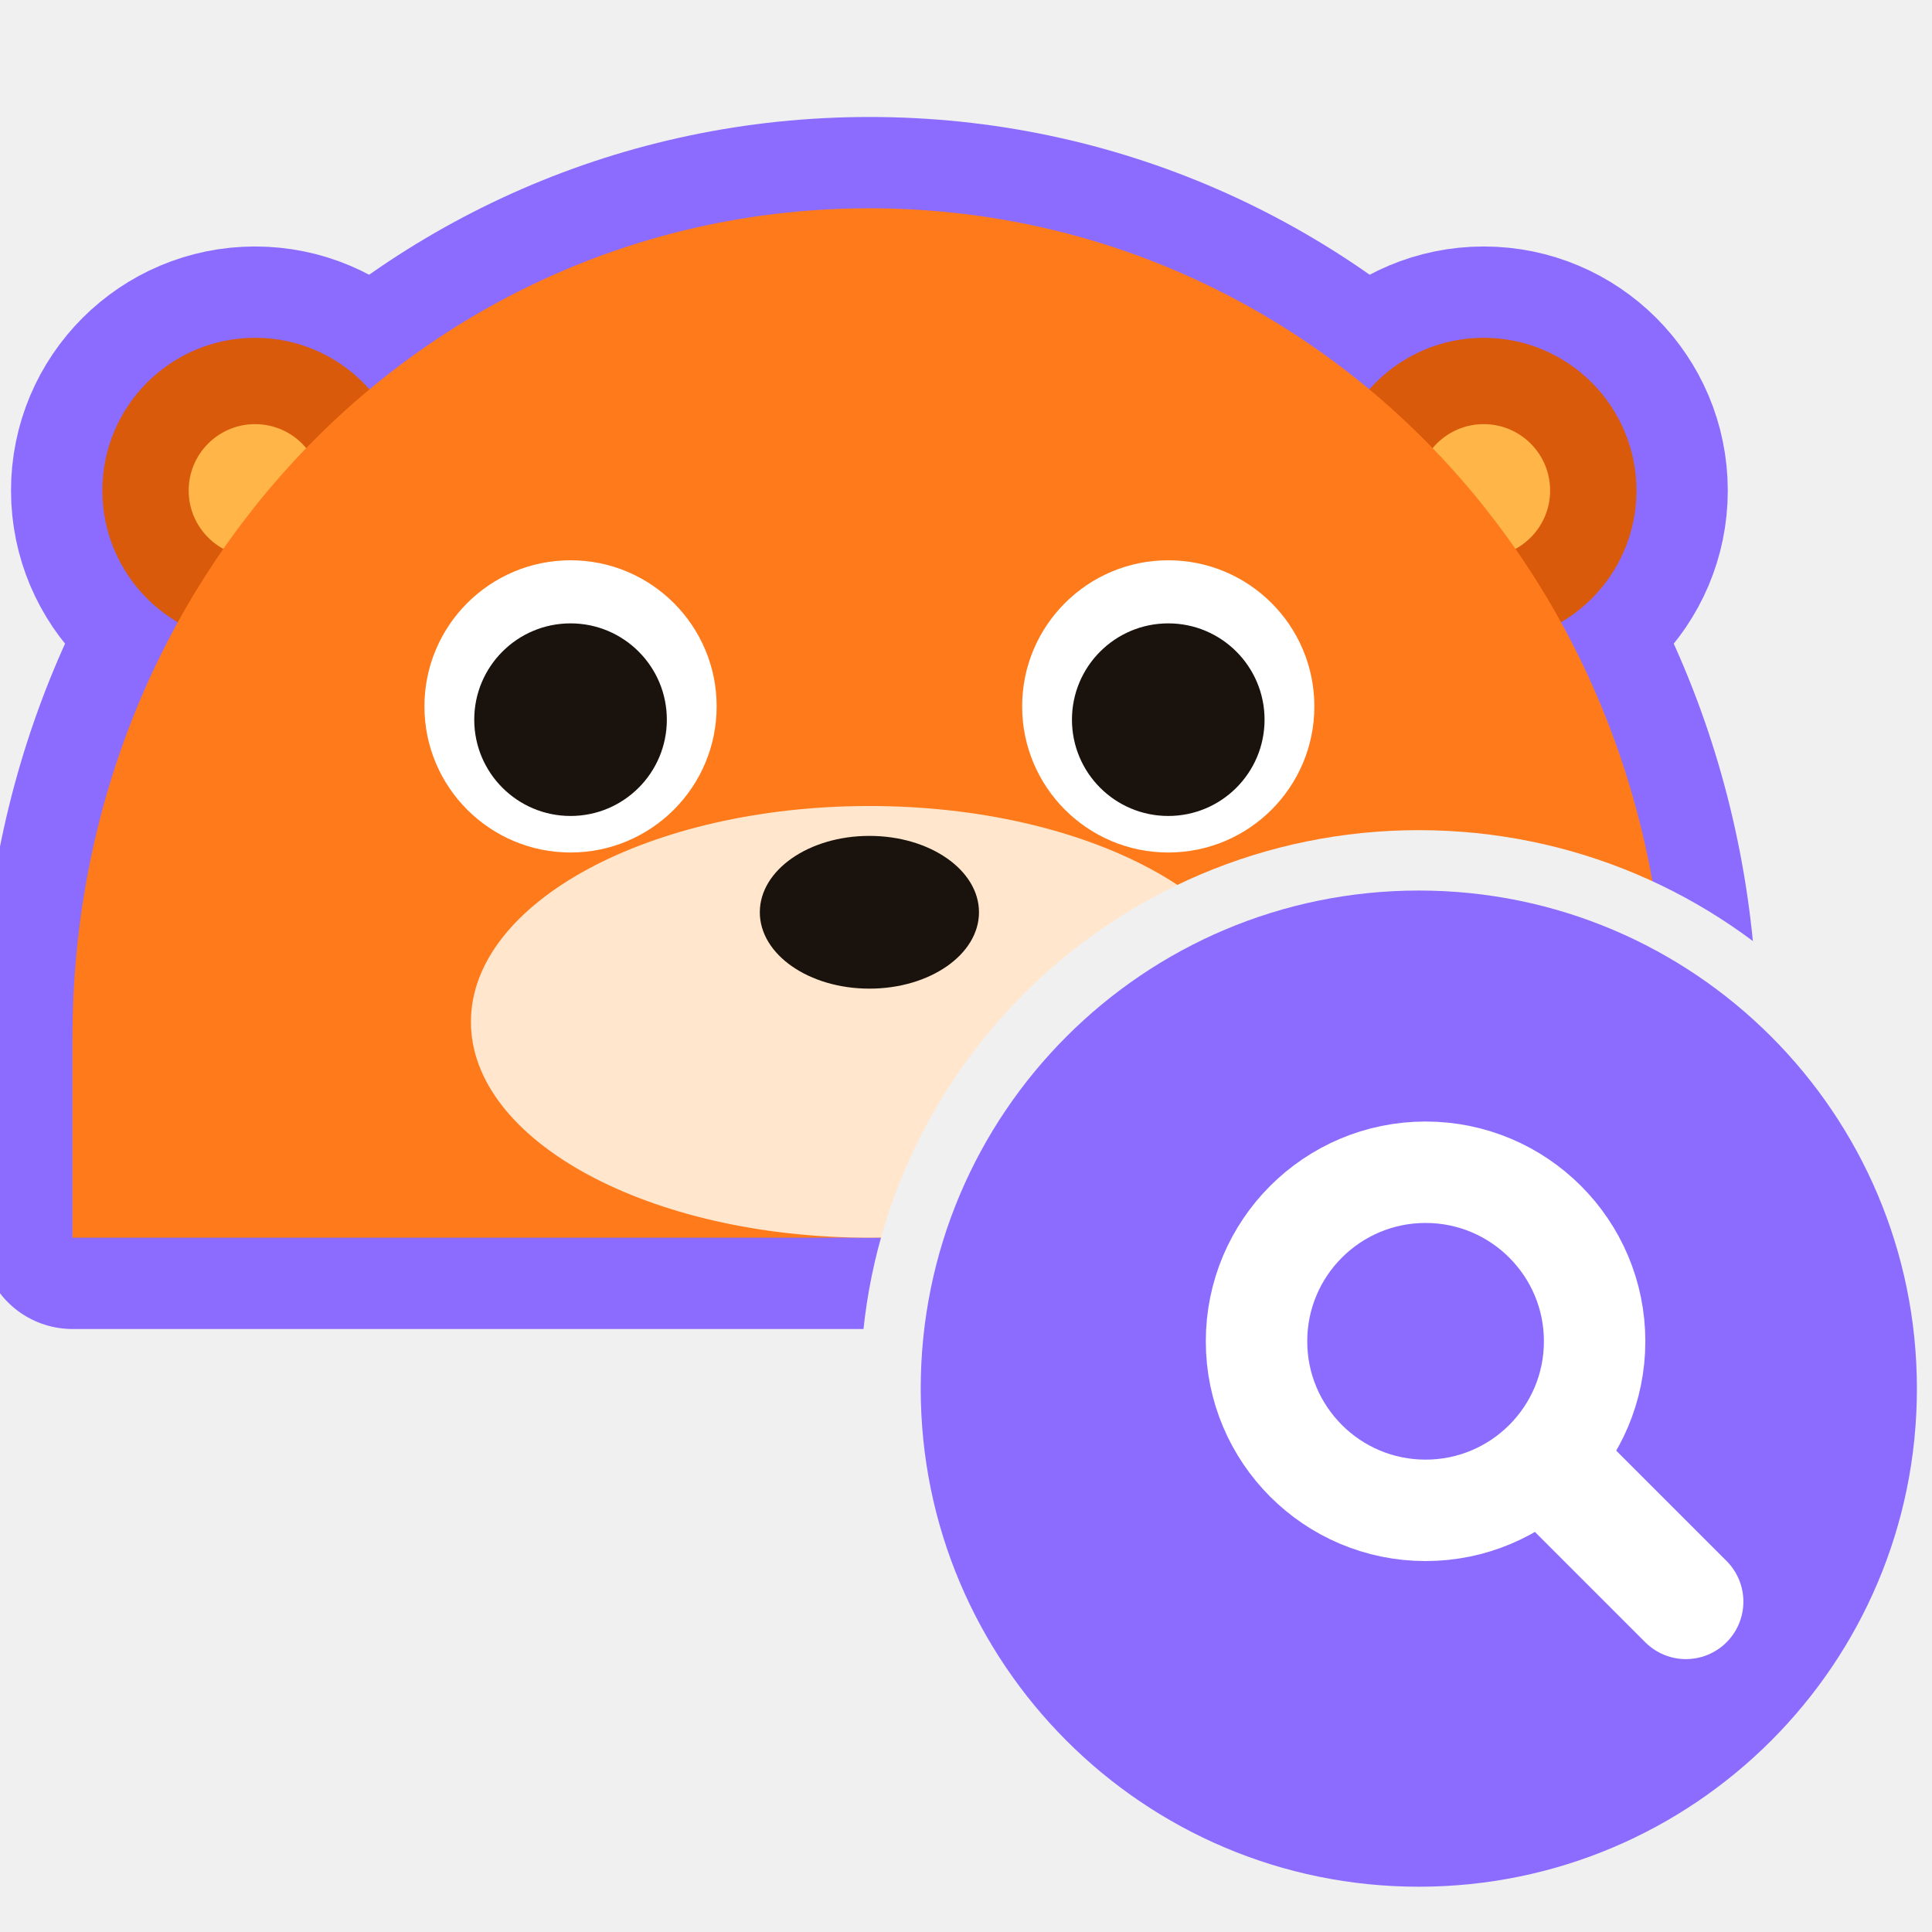
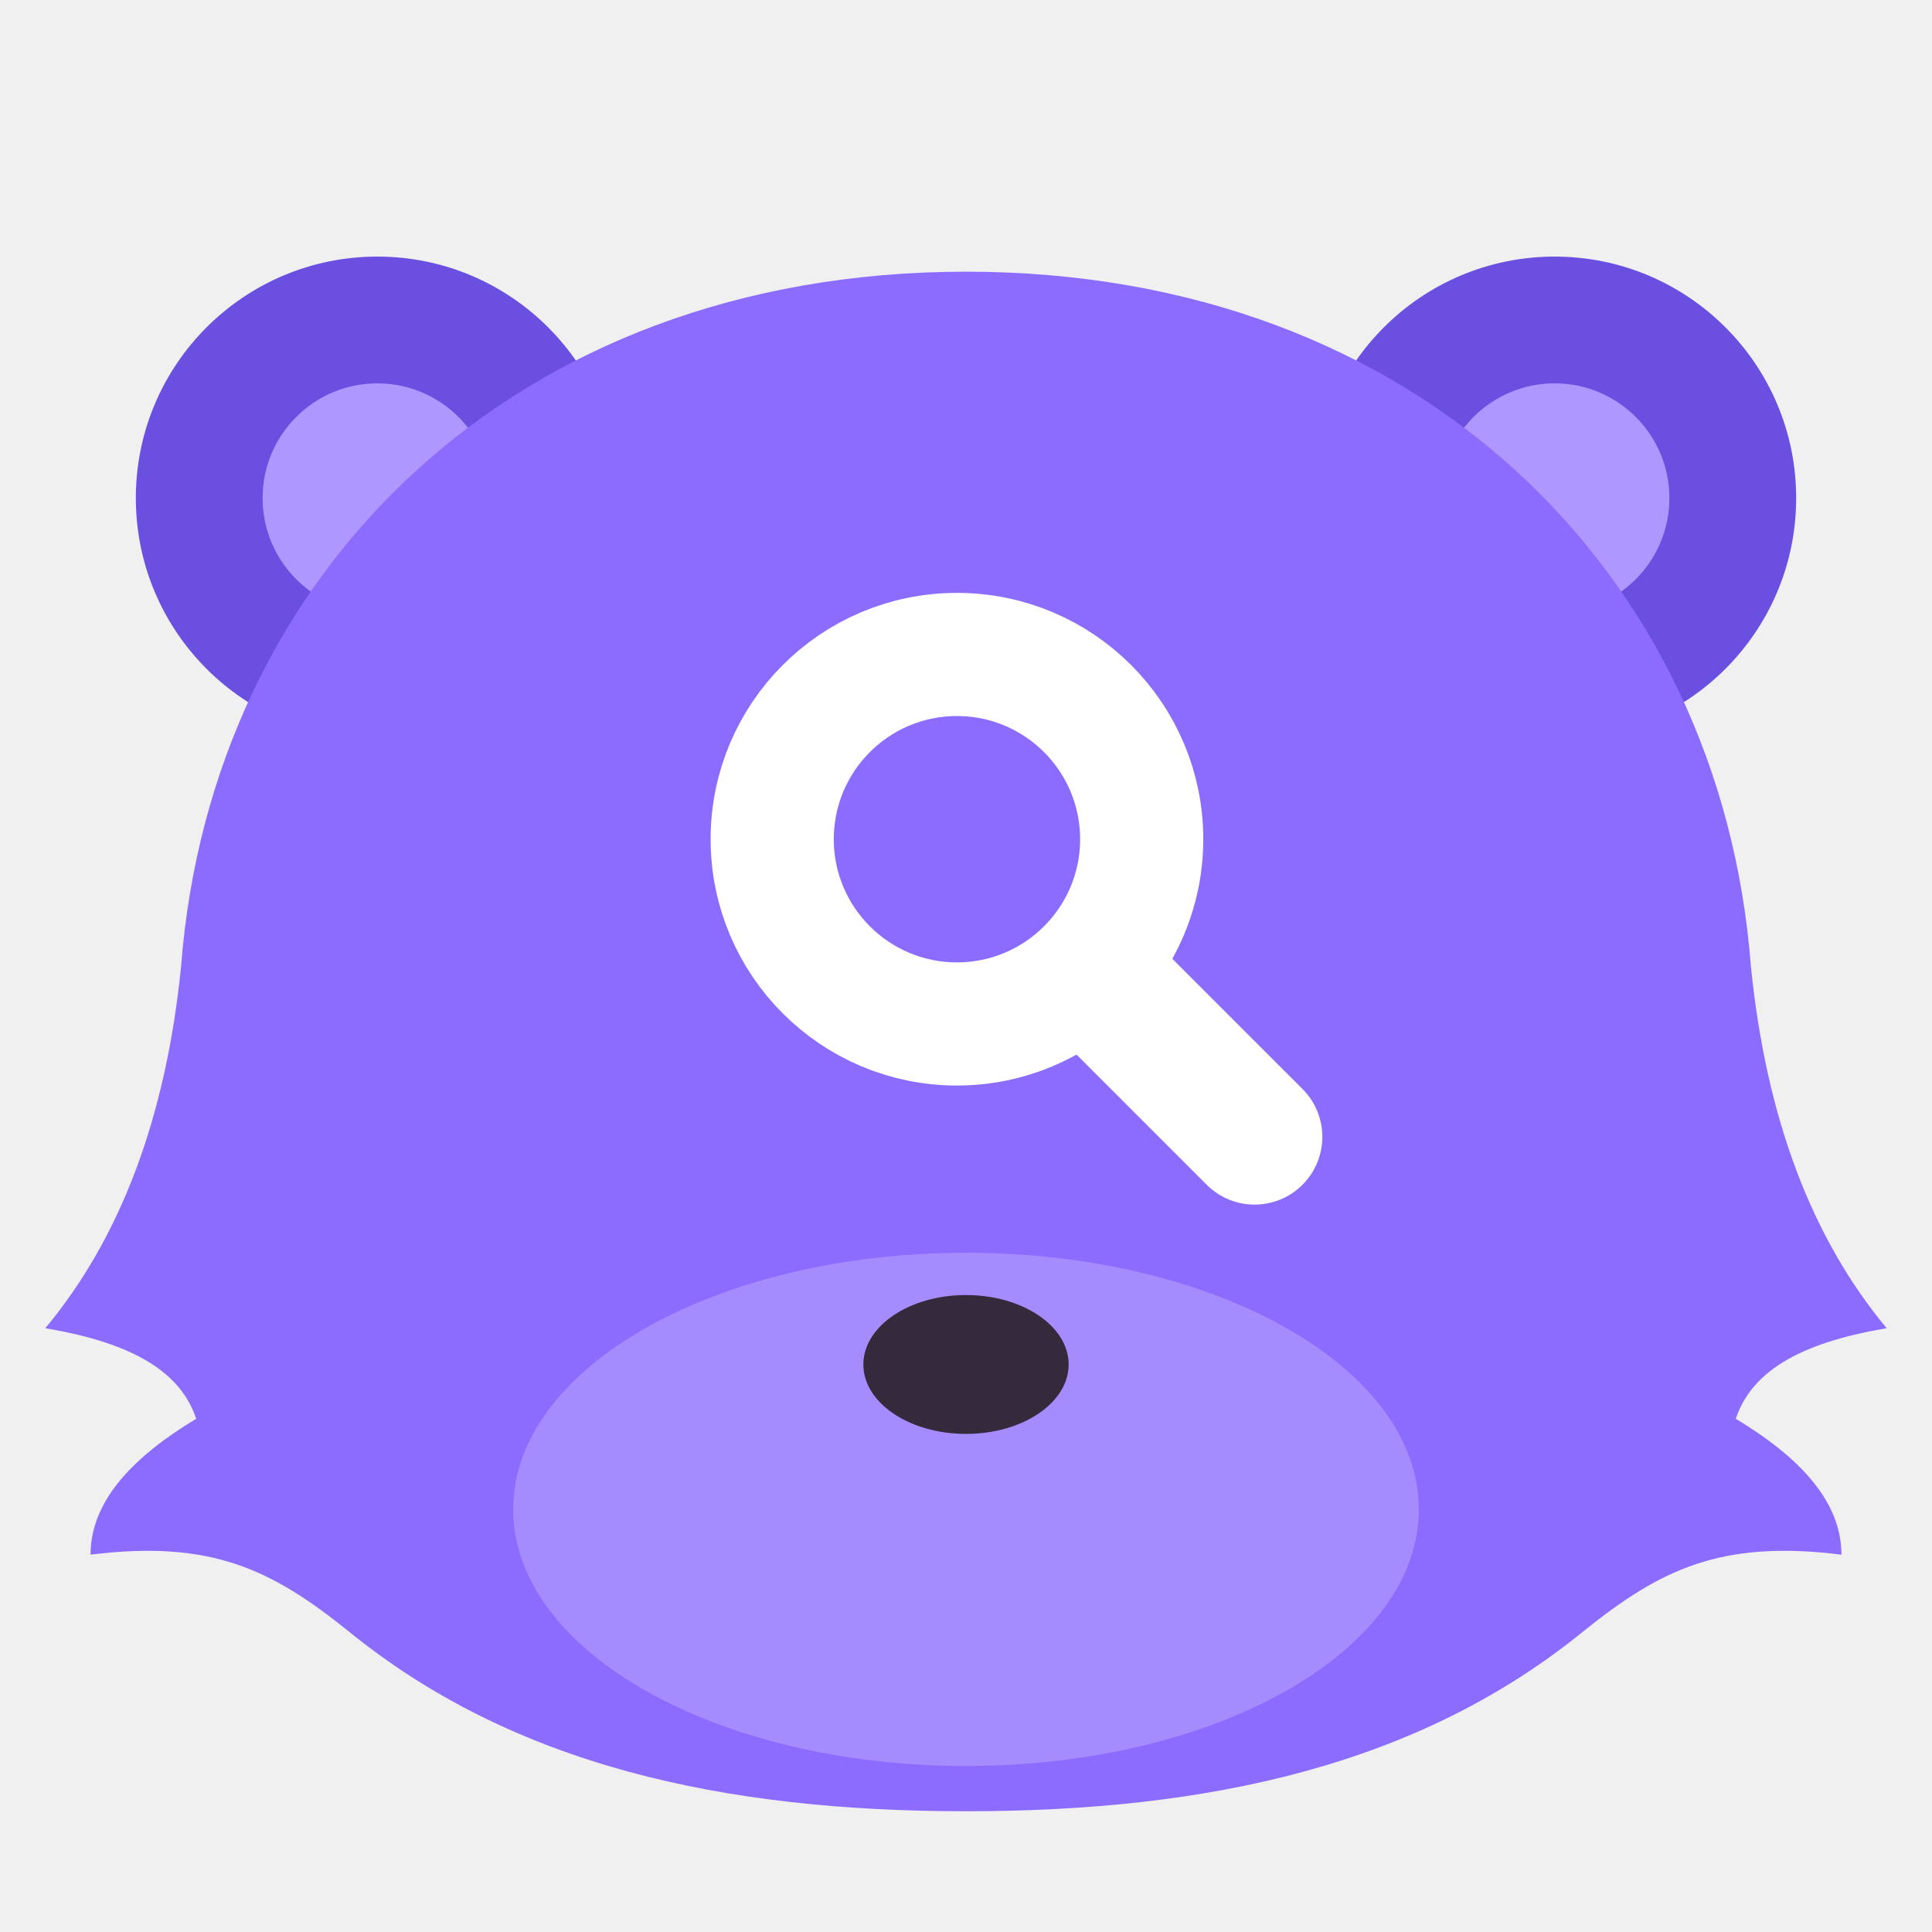
<svg xmlns="http://www.w3.org/2000/svg" width="128" height="128" viewBox="0 0 64 64">
-   <mask id="cut">
-     <rect width="64" height="64" fill="#fff" />
-     <circle cx="47" cy="46" r="18.5" fill="#000" />
-   </mask>
-   <g mask="url(#cut)">
-     <g transform="translate(-6.4 -11.8) scale(1.1)">
-       <g fill="#8b6cff" stroke="#8b6cff" stroke-width="5.5" stroke-linejoin="round">
-         <circle cx="13.5" cy="25.5" r="4.6" />
-         <circle cx="50.5" cy="25.5" r="4.6" />
-         <path d="M8 42c0-14 10.7-25 24-25s24 11 24 25v6H8z" />
-       </g>
-       <g fill="none">
-         <circle cx="13.5" cy="25.5" r="4.6" fill="#d95a0b" />
-         <circle cx="50.5" cy="25.5" r="4.6" fill="#d95a0b" />
-         <circle cx="13.5" cy="25.5" r="2" fill="#ffb547" />
-         <circle cx="50.5" cy="25.5" r="2" fill="#ffb547" />
-         <path d="M8 42c0-14 10.7-25 24-25s24 11 24 25v6H8z" fill="#ff7a1a" />
-         <circle cx="23" cy="32" r="4.4" fill="#fff" />
-         <circle cx="23.0" cy="32.4" r="2.9" fill="#1a120c" />
-         <circle cx="41" cy="32" r="4.4" fill="#fff" />
-         <circle cx="41.0" cy="32.4" r="2.9" fill="#1a120c" />
-         <ellipse cx="32" cy="41.5" rx="12" ry="6.5" fill="#ffe6cc" />
-         <ellipse cx="32" cy="38.2" rx="3.3" ry="2.3" fill="#1a120c" />
-       </g>
-     </g>
-   </g>
-   <circle cx="47" cy="46" r="16.5" fill="#8b6cff" />
-   <g fill="none" transform="translate(47 46) scale(1.12) translate(-48 -46)">
-     <g transform="translate(1.6 0.0)">
-       <circle cx="46.6" cy="44.6" r="5" stroke="#fff" stroke-width="3" />
-       <path d="M50.3 48.3l4 4" stroke="#fff" stroke-width="3.4" stroke-linecap="round" />
+   <g fill="none">
+     <circle cx="12.5" cy="16.5" r="8" fill="#6a4fe0" />
+     <circle cx="12.5" cy="16.5" r="3.8" fill="#8b6cff" />
+     <circle cx="12.5" cy="16.5" r="3.8" fill="#fff" fill-opacity=".3" />
+     <circle cx="51.5" cy="16.5" r="8" fill="#6a4fe0" />
+     <circle cx="51.5" cy="16.5" r="3.8" fill="#8b6cff" />
+     <circle cx="51.5" cy="16.5" r="3.8" fill="#fff" fill-opacity=".3" />
+     <path d="M32 9C47 9 57 19 58 32C58.5 37 60 41 62.5 44C59.5 44.5 58 45.5 57.5 47C60 48.5 61 50 61 51.5C57 51 55 52 52.5 54C47 58.5 40 60 32 60C24 60 17 58.5 11.5 54C9 52 7 51 3 51.5C3 50 4 48.5 6.5 47C6 45.5 4.5 44.5 1.5 44C4 41 5.5 37 6 32C7 19 17 9 32 9Z" fill="#8b6cff" />
+     <ellipse cx="32" cy="50" rx="15" ry="8.5" fill="#fff" fill-opacity=".22" />
+     <ellipse cx="32" cy="45.2" rx="3.4" ry="2.3" fill="#1a120c" fill-opacity=".8" />
+     <g transform="translate(1.4 0.0)">
+       <circle cx="30.3" cy="27.8" r="6.12" stroke="#fff" stroke-width="4.08" />
+       <path d="M35.06 32.56l5.1 5.1" stroke="#fff" stroke-width="4.488" stroke-linecap="round" />
    </g>
  </g>
</svg>
